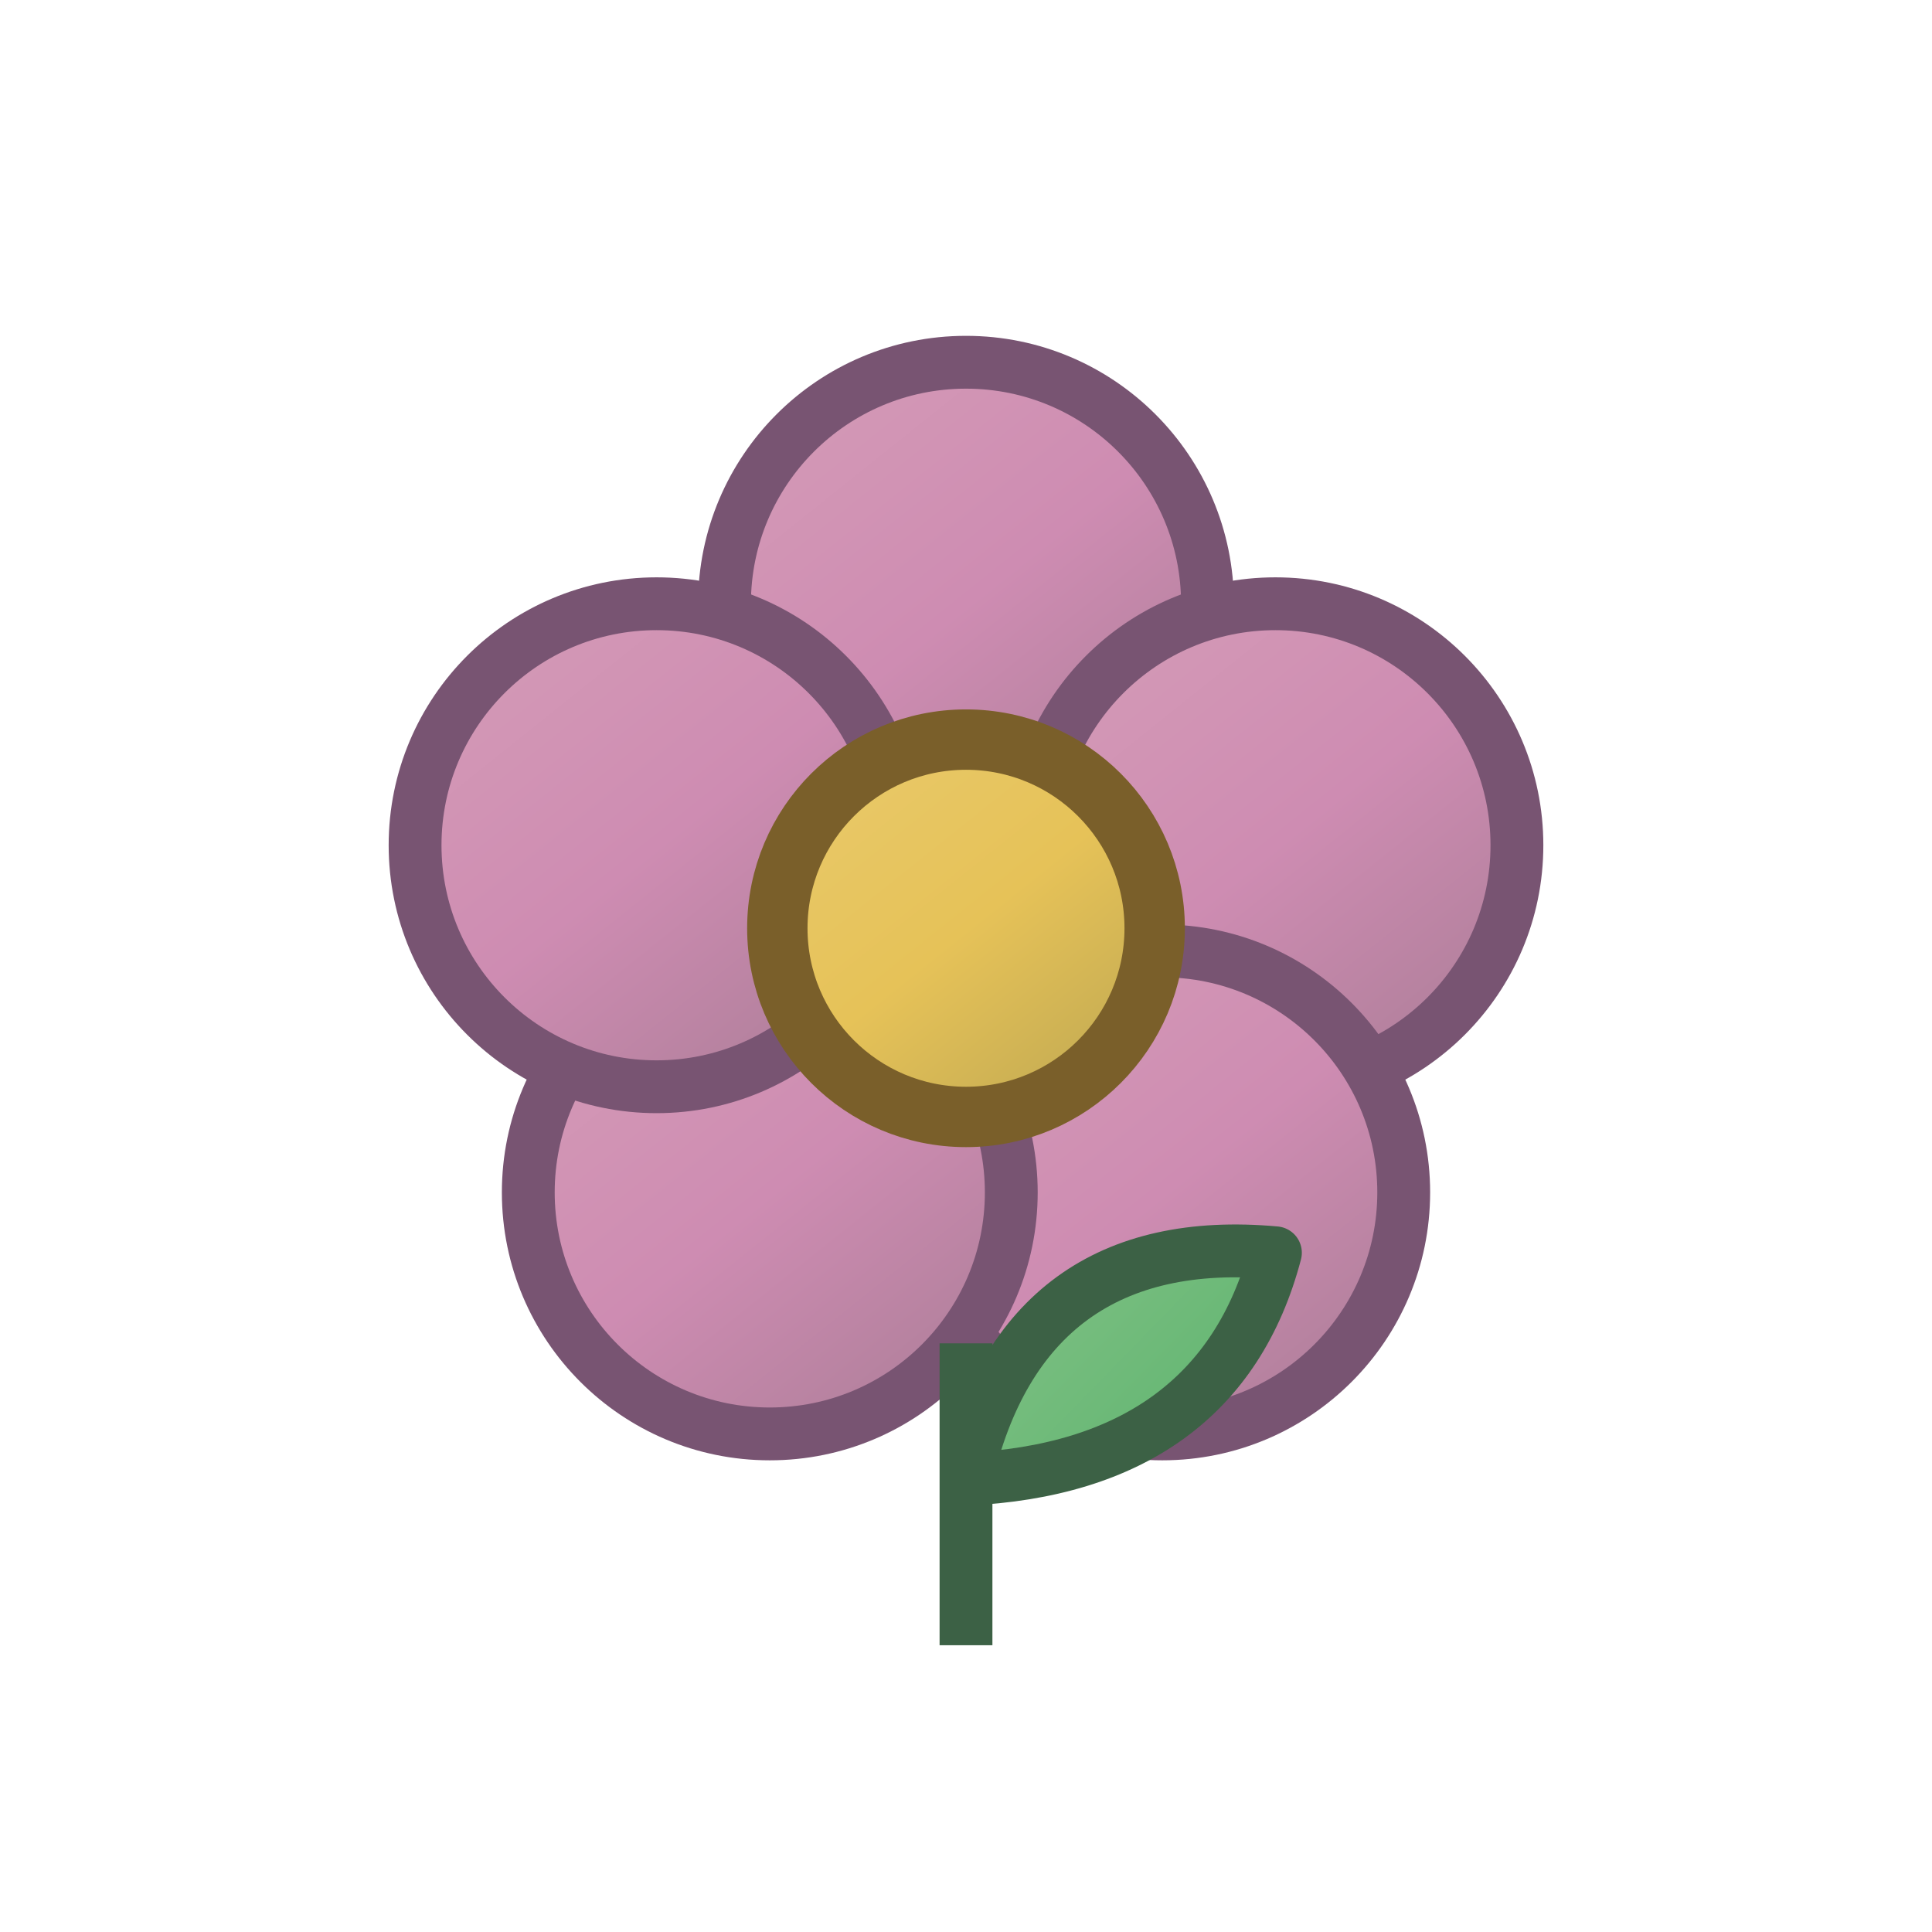
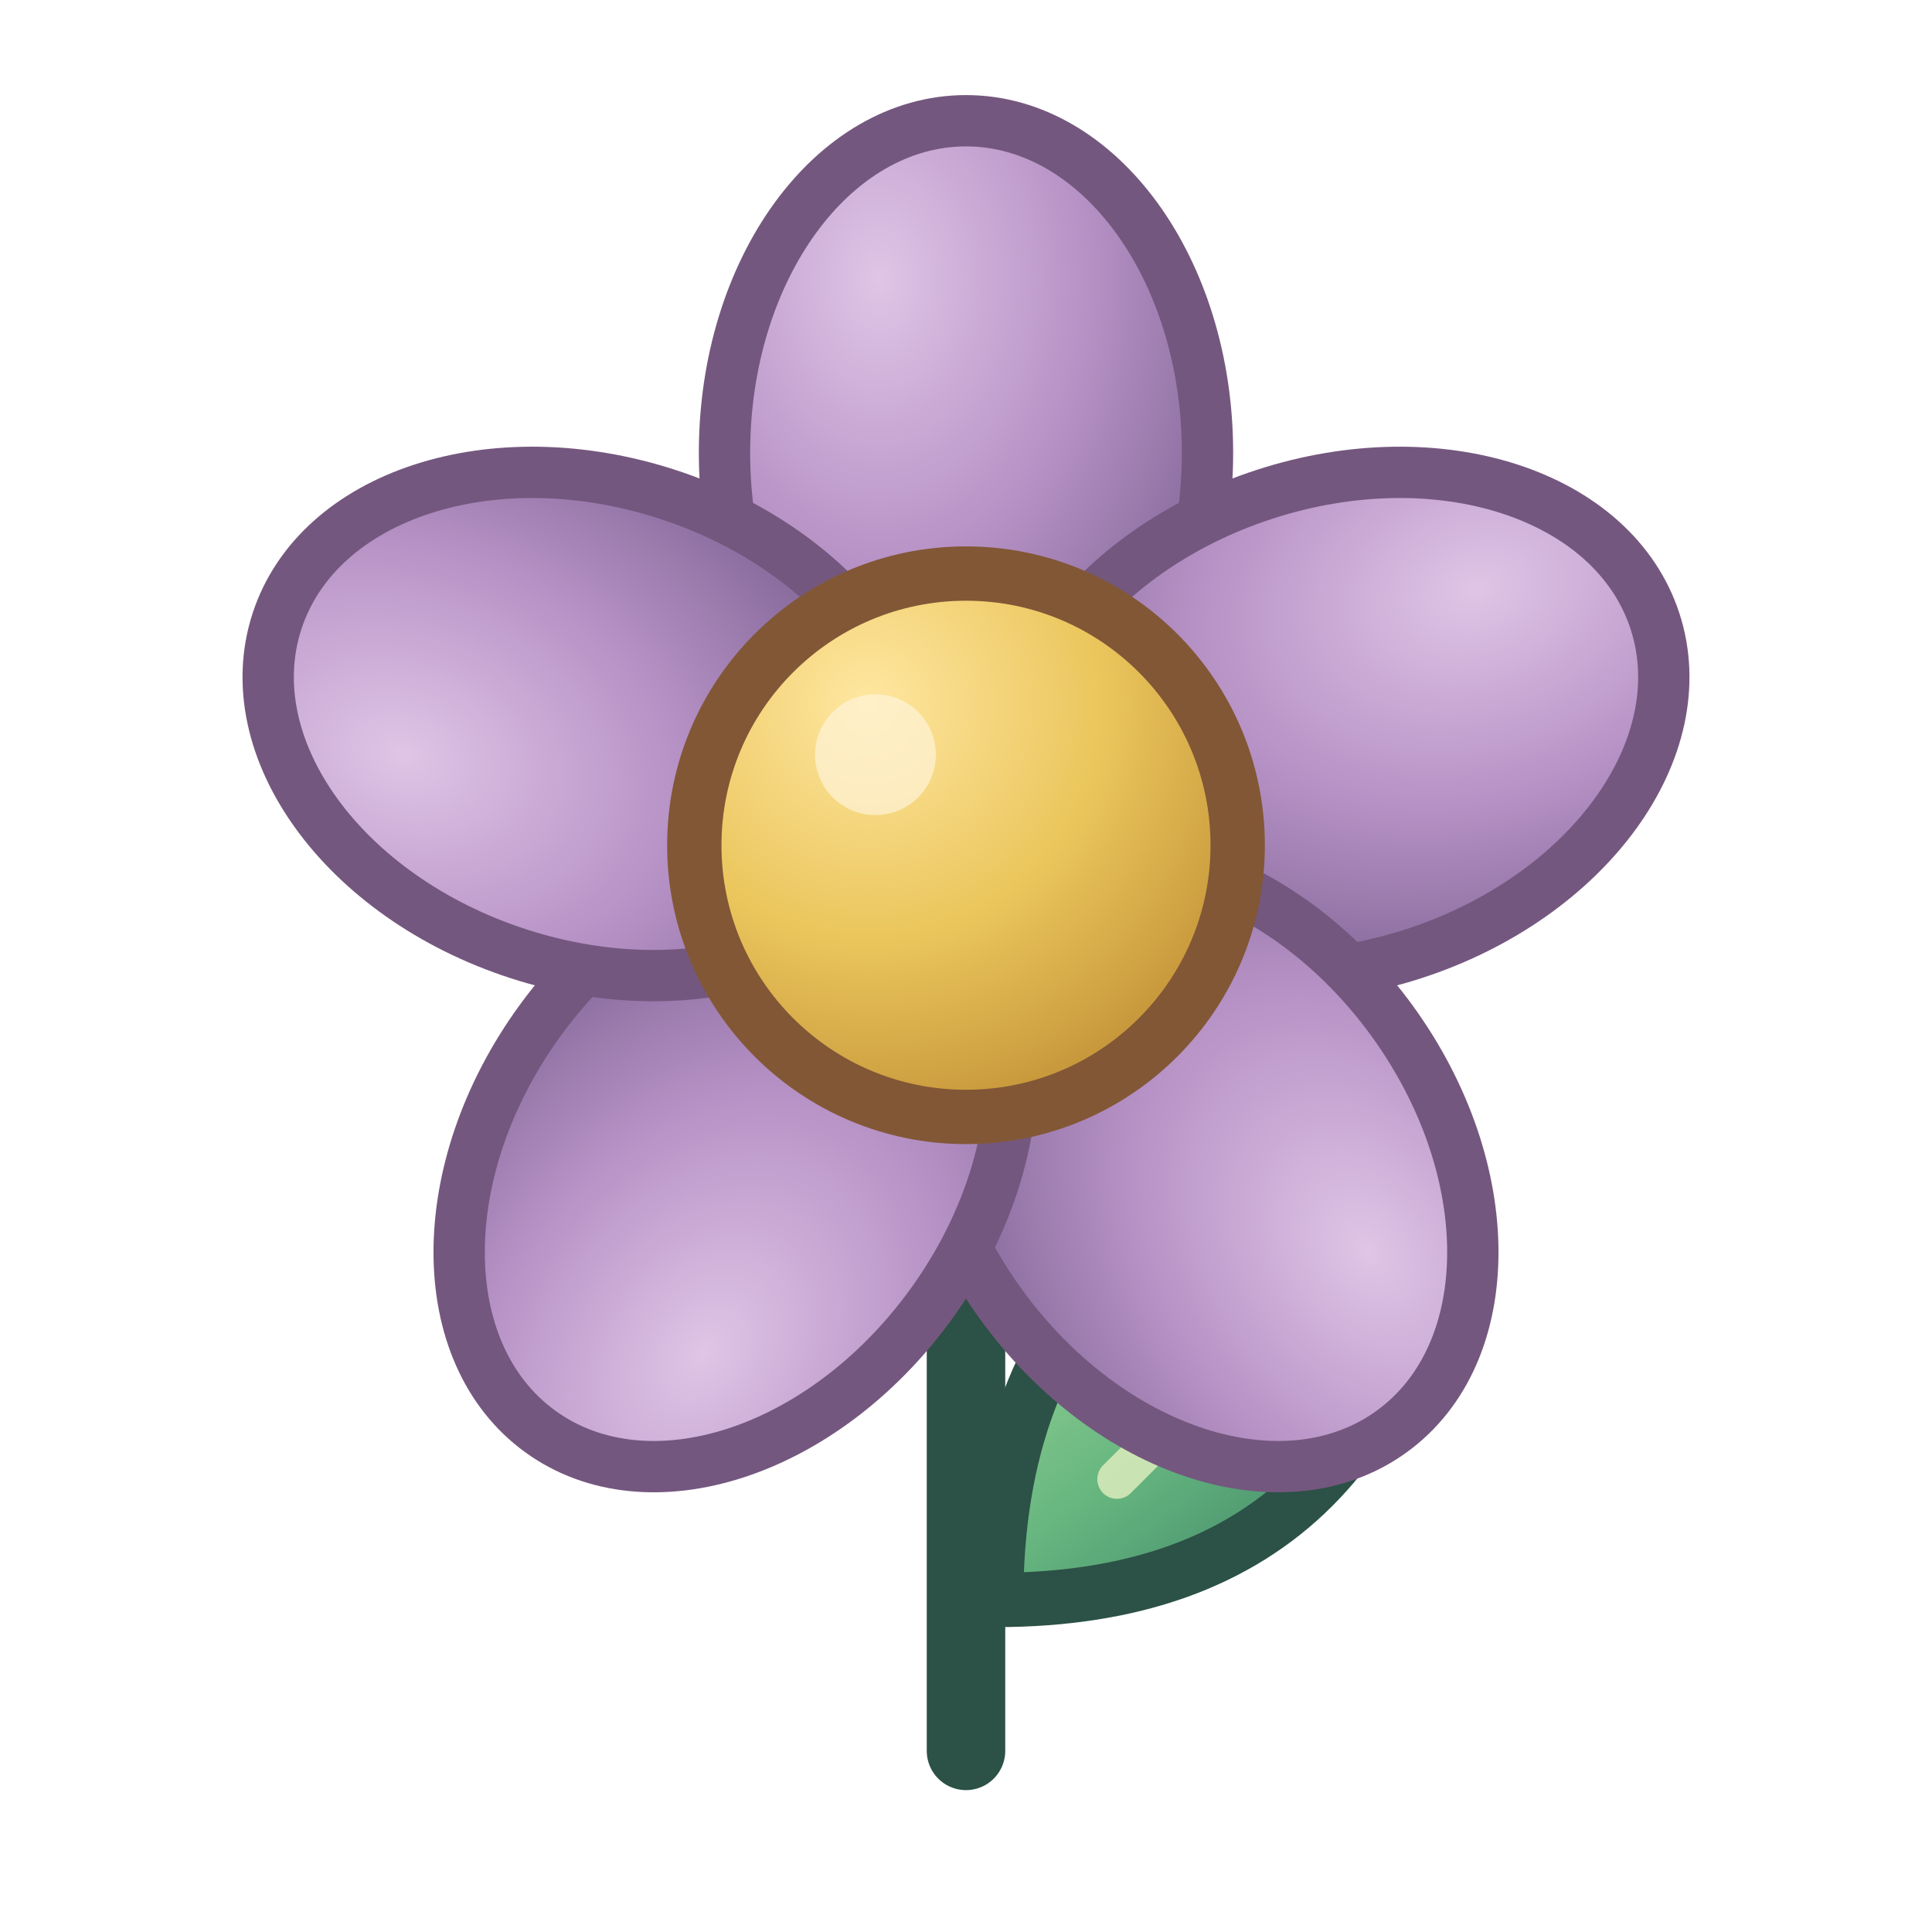
- <svg xmlns="http://www.w3.org/2000/svg" viewBox="0 0 64 64" role="img" aria-labelledby="ui-flower-title" data-ui-icon="flower" focusable="false">
+ <svg xmlns="http://www.w3.org/2000/svg" width="64" height="64" viewBox="0 0 64 64" role="img" aria-labelledby="ui-flower-title" aria-describedby="ui-flower-description" data-ui-icon="flower" focusable="false">
  <defs>
-     <linearGradient id="ui-flower-material-0" x1="0" y1="0" x2="0.8" y2="1">
-       <stop stop-color="#d59db7" />
-       <stop offset="0.55" stop-color="#ce8cb2" />
-       <stop offset="1" stop-color="#af7f9a" />
+     <linearGradient id="ui-flower-leaf" x1="12%" y1="0%" x2="88%" y2="100%">
+       <stop offset="0" stop-color="#a8dea1" />
+       <stop offset="0.52" stop-color="#68b780" />
+       <stop offset="1" stop-color="#347b62" />
    </linearGradient>
-     <linearGradient id="ui-flower-material-1" x1="0" y1="0" x2="0.8" y2="1">
-       <stop stop-color="#e9ca6d" />
-       <stop offset="0.55" stop-color="#e6c258" />
-       <stop offset="1" stop-color="#c2aa52" />
-     </linearGradient>
-     <linearGradient id="ui-flower-material-2" x1="0" y1="0" x2="0.8" y2="1">
-       <stop stop-color="#83c286" />
-       <stop offset="0.55" stop-color="#69b876" />
-       <stop offset="1" stop-color="#5ea26a" />
-     </linearGradient>
+     <radialGradient id="ui-flower-purple-round" cx="32%" cy="24%" r="82%">
+       <stop offset="0" stop-color="#e0c5e6" />
+       <stop offset="0.52" stop-color="#b792c6" />
+       <stop offset="1" stop-color="#816495" />
+     </radialGradient>
+     <radialGradient id="ui-flower-gold-round" cx="32%" cy="24%" r="82%">
+       <stop offset="0" stop-color="#ffe7a1" />
+       <stop offset="0.52" stop-color="#ebc65d" />
+       <stop offset="1" stop-color="#c29136" />
+     </radialGradient>
  </defs>
-   <g transform="translate(2 2) scale(2.5)">
-     <g fill="url(#ui-flower-material-0)" stroke="#785472" stroke-width="0.7">
-       <circle cx="12" cy="7.2" r="3.2" />
-       <circle cx="16.1" cy="10.4" r="3.2" />
-       <circle cx="14.6" cy="15" r="3.2" />
-       <circle cx="9.4" cy="15" r="3.2" />
-       <circle cx="7.9" cy="10.4" r="3.2" />
+   <g stroke-linecap="round" stroke-linejoin="round">
+     <path d="M32 37v21" fill="none" stroke="#2c5146" stroke-width="2.6" />
+     <path d="M33 53c0-10 6-15 15-15-1 10-6 15-15 15Z" fill="url(#ui-flower-leaf)" stroke="#2c5146" stroke-width="1.8" />
+     <path d="m37 49 6-6" fill="none" stroke="#e4efc1" stroke-width="1.3" opacity="0.8" />
+     <g transform="rotate(0 32 28)">
+       <ellipse cx="32" cy="15" rx="8" ry="11" fill="url(#ui-flower-purple-round)" stroke="#74577e" stroke-width="1.7" />
    </g>
-     <circle cx="12" cy="11.5" r="2.5" fill="url(#ui-flower-material-1)" stroke="#7a5f2a" stroke-width="0.8" />
-     <path d="M12 17v4m0-2.2c2.2-0.1 3.6-1.1 4.1-3-2.2-0.2-3.6 0.8-4.1 3Z" fill="url(#ui-flower-material-2)" stroke="#3c6145" stroke-linejoin="round" stroke-width="0.7" />
+     <g transform="rotate(72 32 28)">
+       <ellipse cx="32" cy="15" rx="8" ry="11" fill="url(#ui-flower-purple-round)" stroke="#74577e" stroke-width="1.7" />
+     </g>
+     <g transform="rotate(144 32 28)">
+       <ellipse cx="32" cy="15" rx="8" ry="11" fill="url(#ui-flower-purple-round)" stroke="#74577e" stroke-width="1.7" />
+     </g>
+     <g transform="rotate(216 32 28)">
+       <ellipse cx="32" cy="15" rx="8" ry="11" fill="url(#ui-flower-purple-round)" stroke="#74577e" stroke-width="1.7" />
+     </g>
+     <g transform="rotate(288 32 28)">
+       <ellipse cx="32" cy="15" rx="8" ry="11" fill="url(#ui-flower-purple-round)" stroke="#74577e" stroke-width="1.7" />
+     </g>
+     <circle cx="32" cy="28" r="9" fill="url(#ui-flower-gold-round)" stroke="#825736" stroke-width="1.8" />
+     <circle cx="29" cy="25" r="2" fill="#fff4d8" stroke="none" stroke-width="0" opacity="0.7" />
  </g>
</svg>
